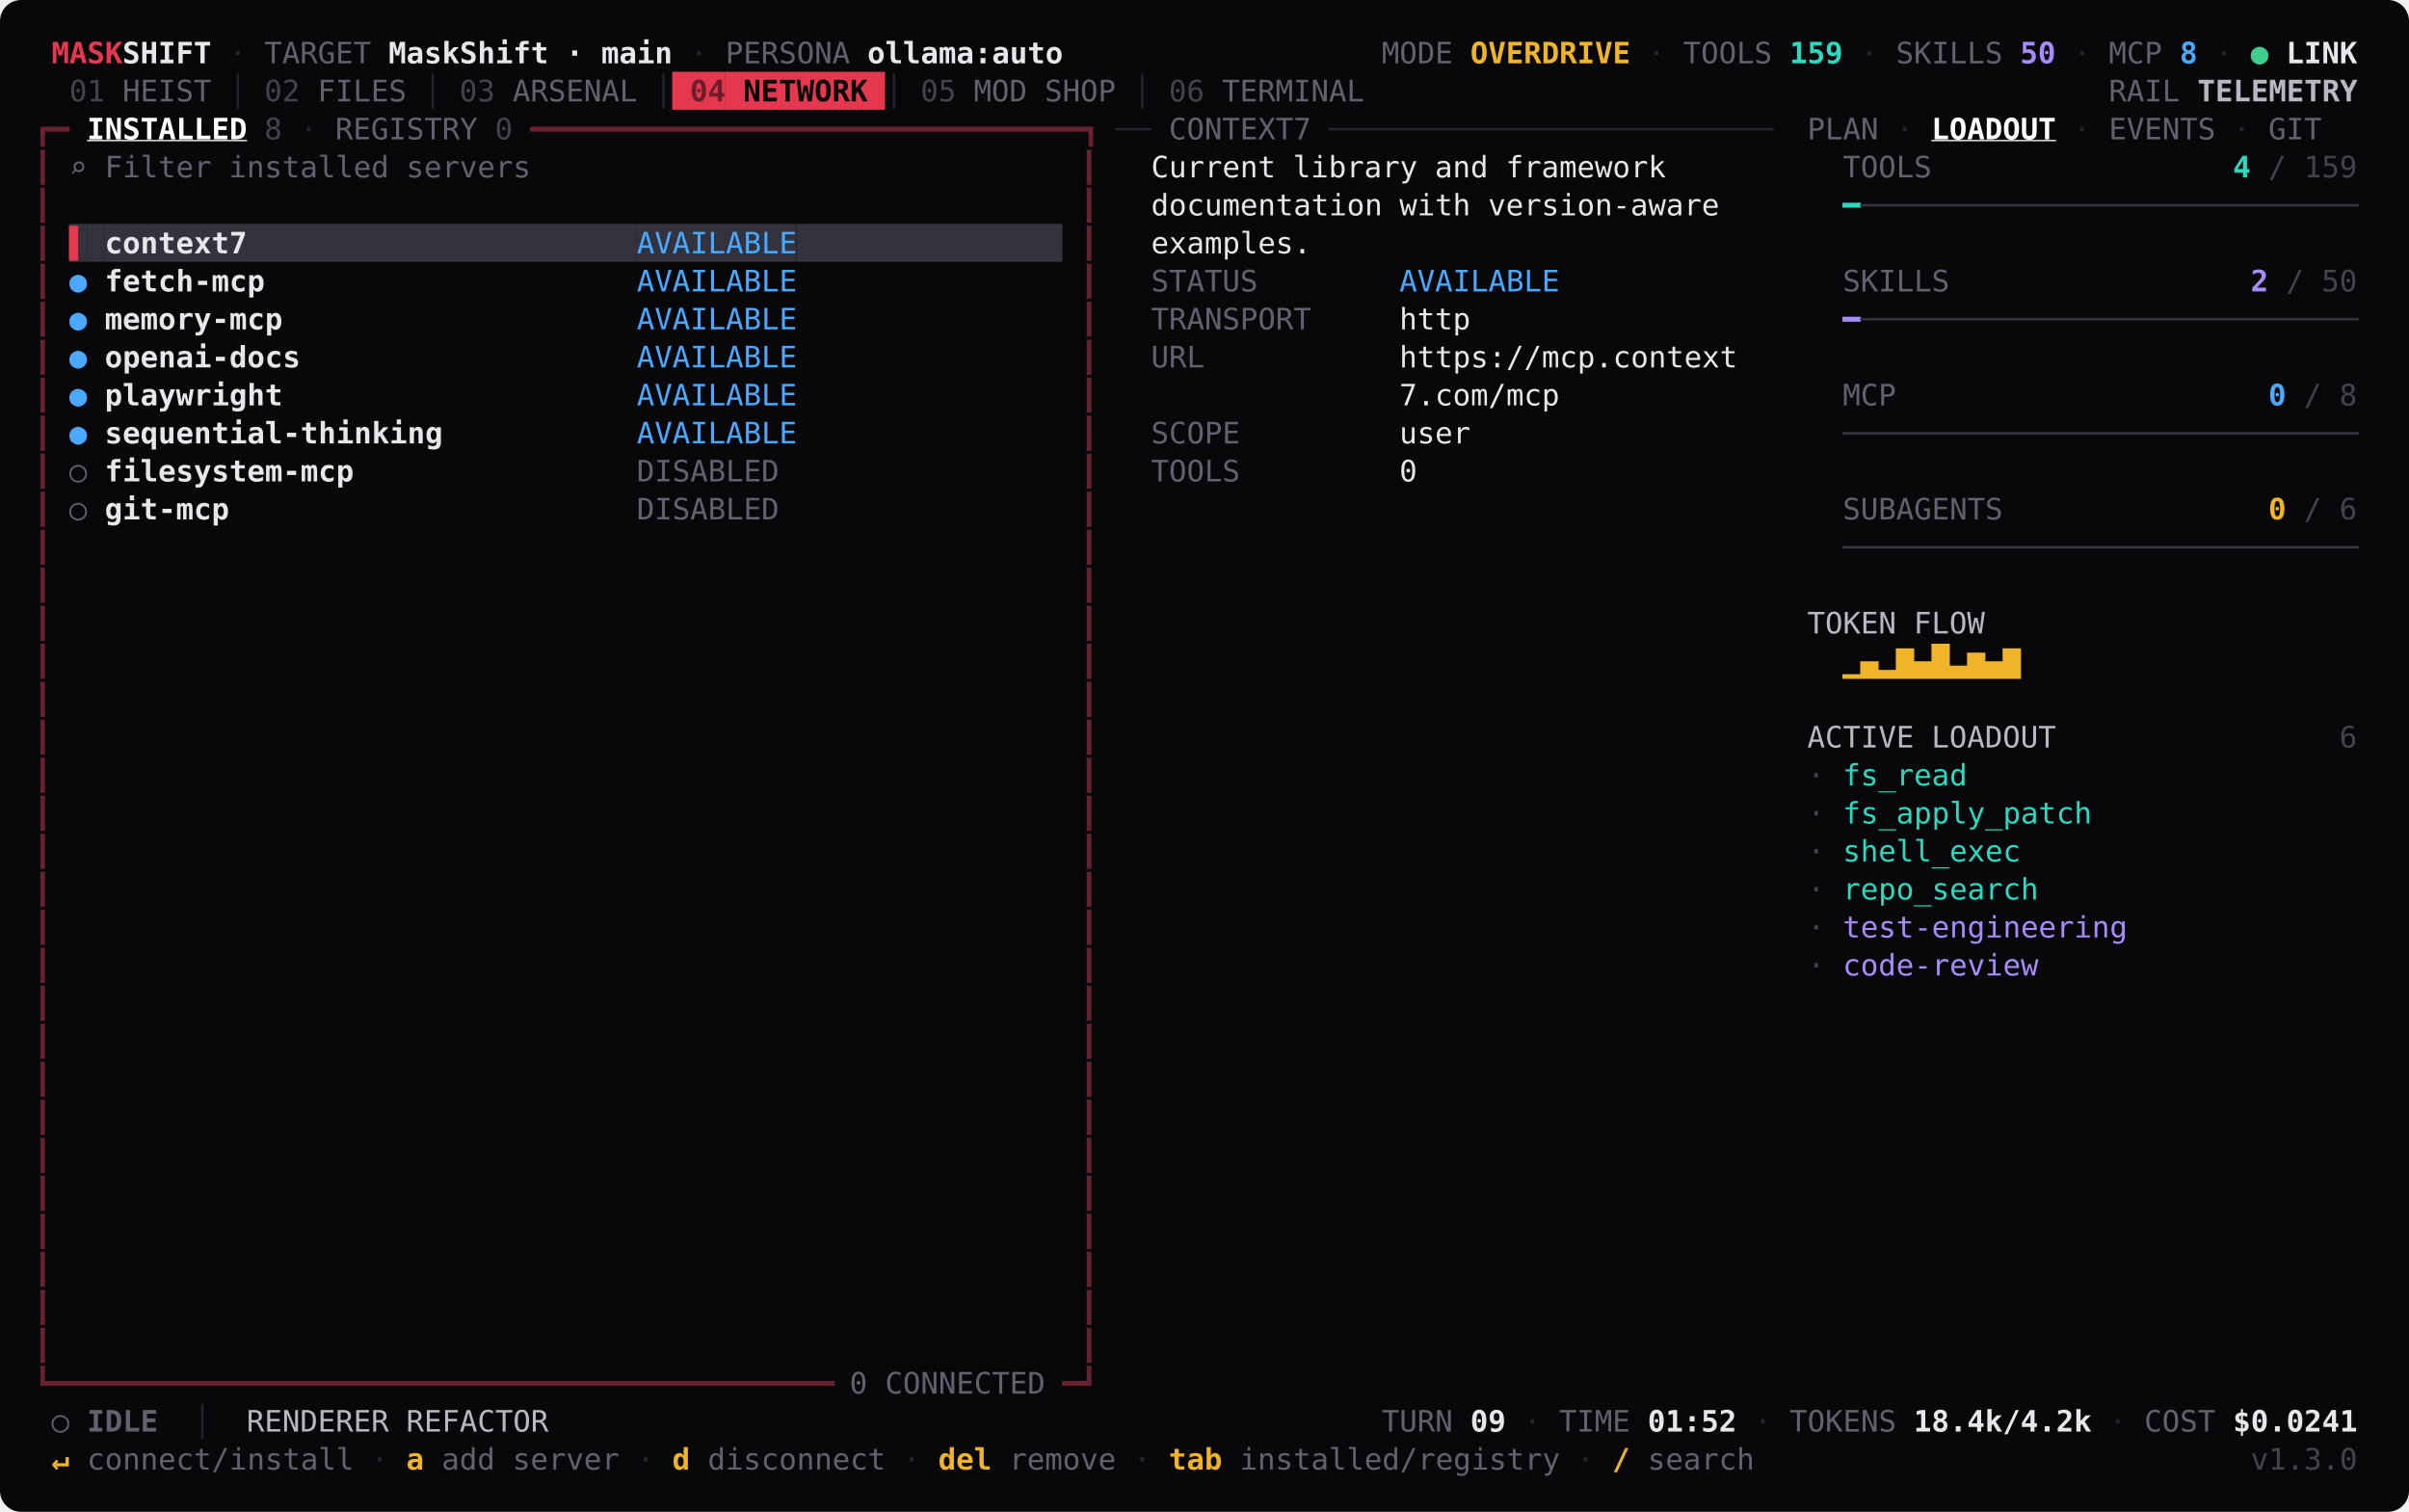
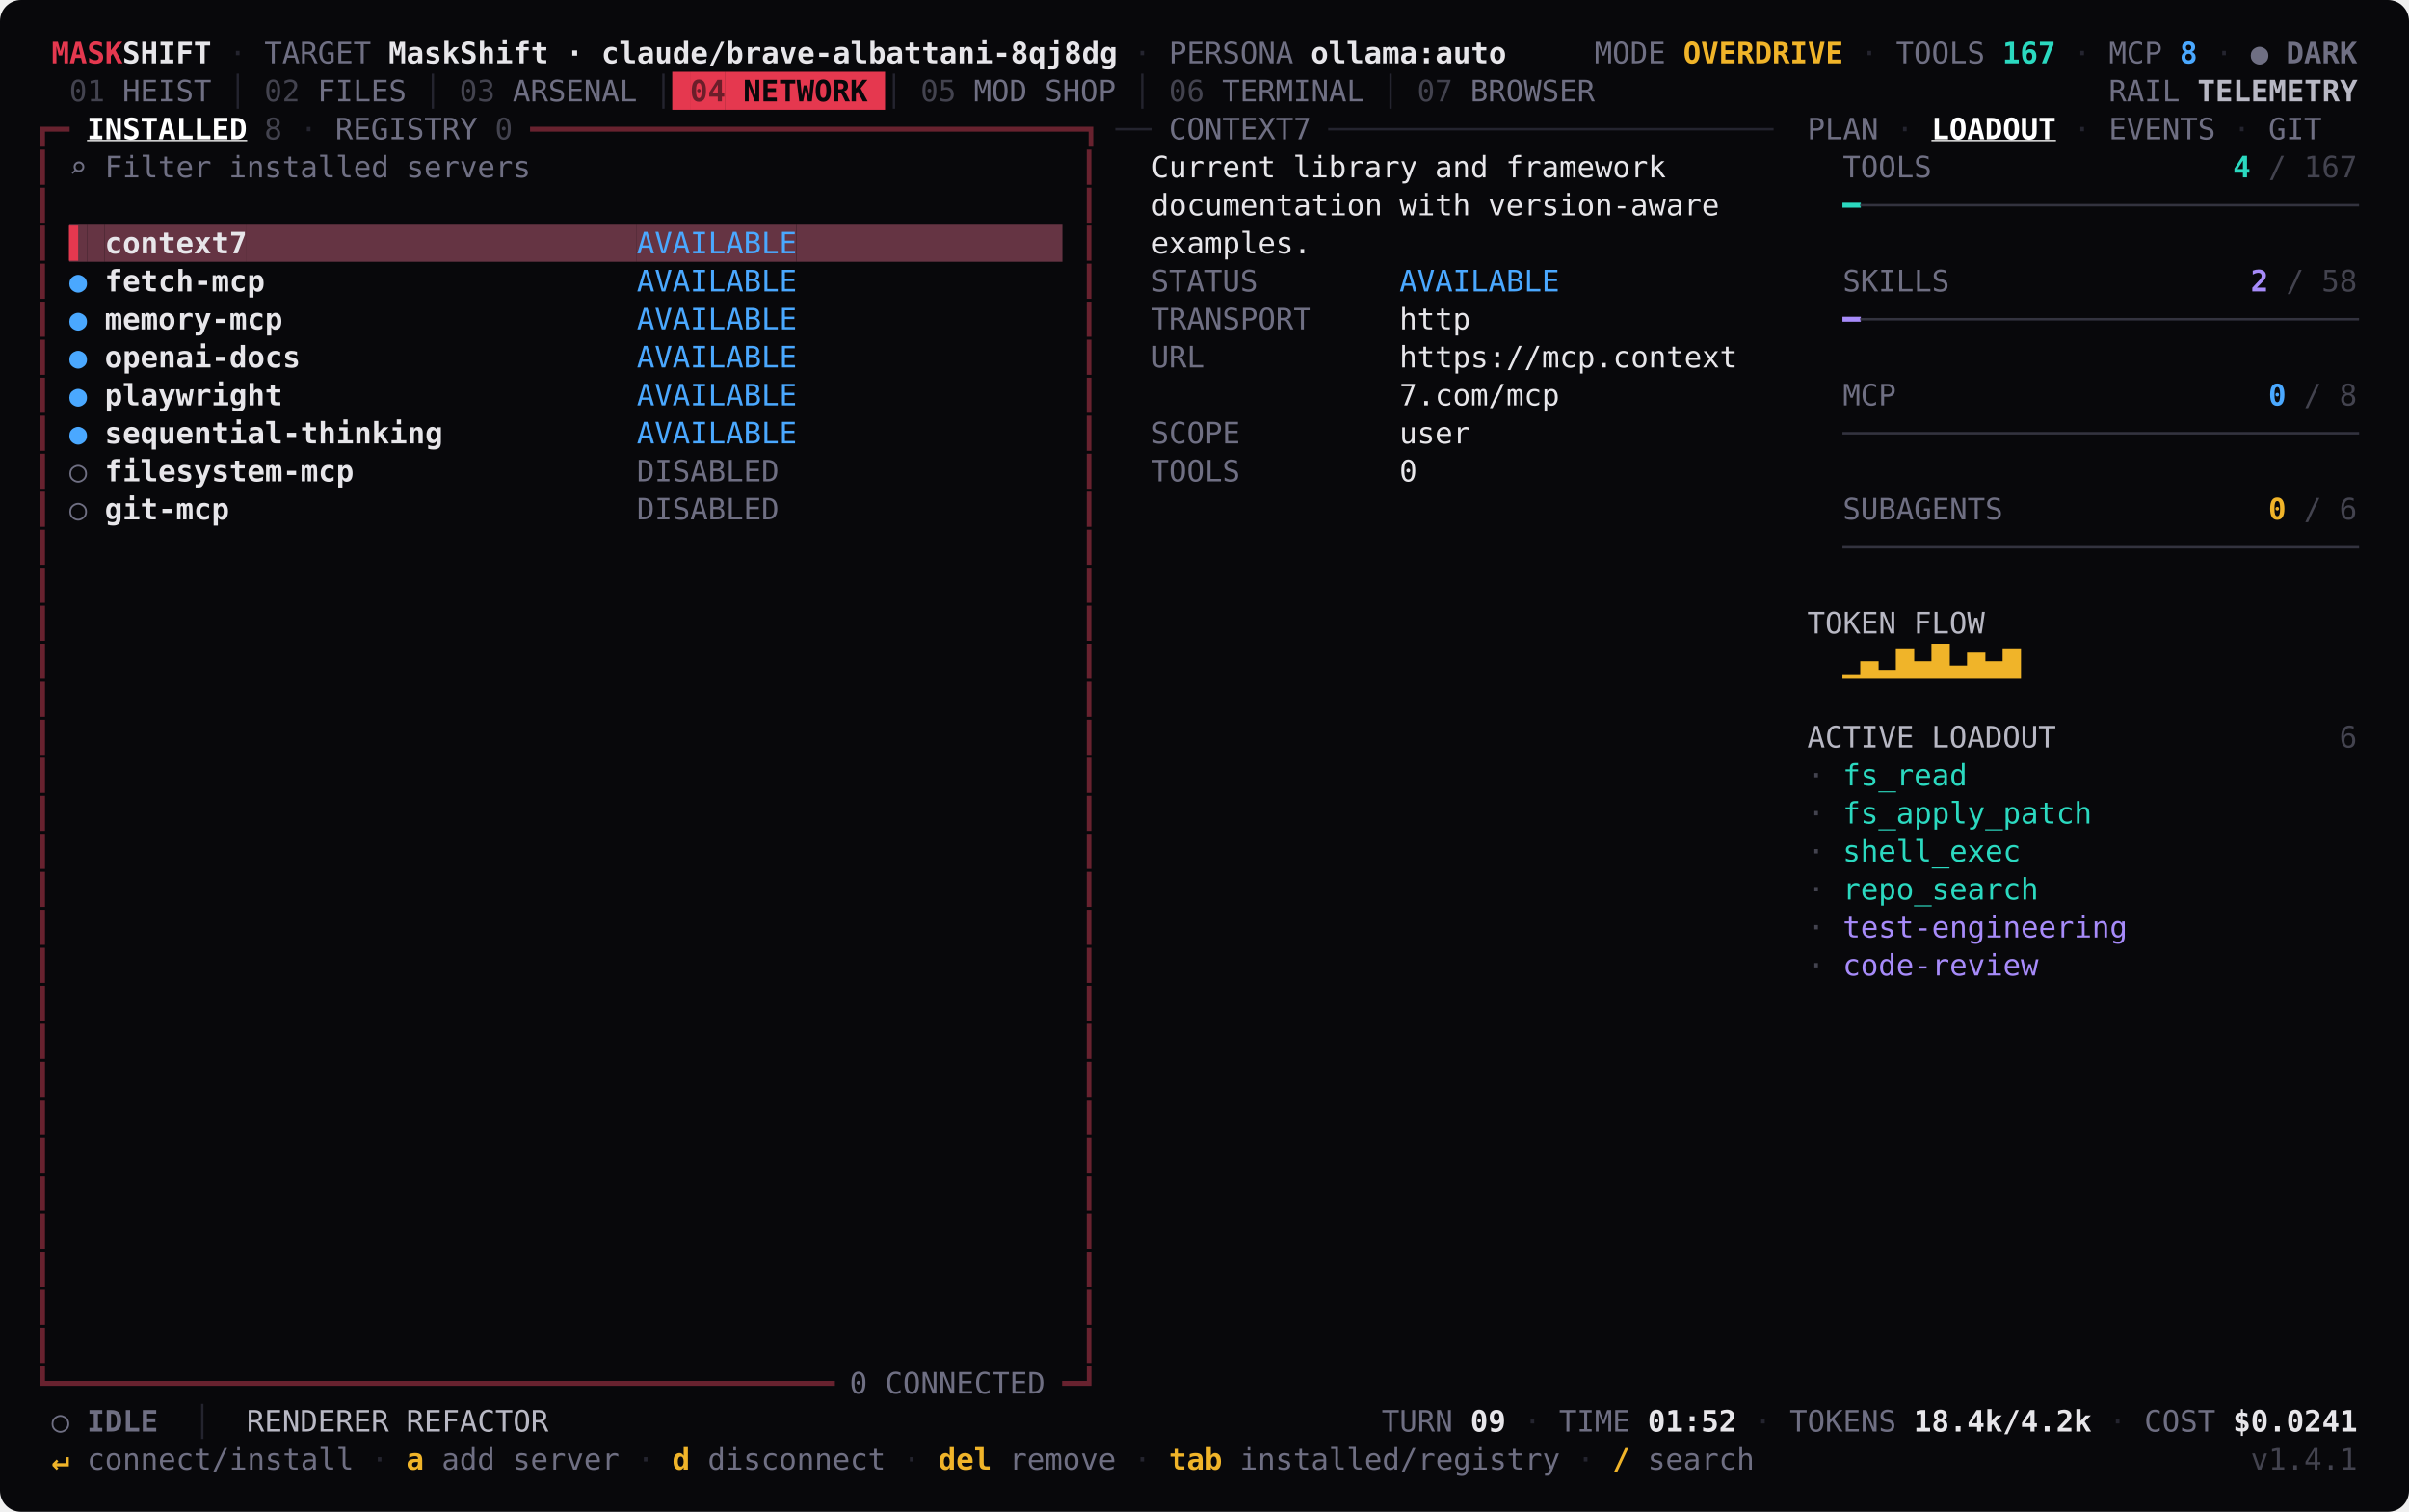
<svg xmlns="http://www.w3.org/2000/svg" width="1141" height="716" viewBox="0 0 1141 716" role="img" aria-label="MaskShift — 04 NETWORK">
  <rect width="100%" height="100%" rx="10" fill="#08080b" />
  <g font-family="SFMono-Regular, Menlo, Consolas, DejaVu Sans Mono, monospace" font-size="14" xml:space="preserve">
    <text x="24.40" y="30.00" fill="#e5384f" textLength="33.60" lengthAdjust="spacingAndGlyphs" font-weight="700">MASK</text>
    <text x="58.00" y="30.00" fill="#e7e6ea" textLength="42.00" lengthAdjust="spacingAndGlyphs" font-weight="700">SHIFT</text>
    <text x="108.40" y="30.00" fill="#24242f" textLength="8.40" lengthAdjust="spacingAndGlyphs">·</text>
-     <text x="125.20" y="30.00" fill="#61616f" textLength="50.40" lengthAdjust="spacingAndGlyphs">TARGET</text>
+     <text x="125.20" y="30.00" fill="#6f6f83" textLength="50.40" lengthAdjust="spacingAndGlyphs">TARGET</text>
    <text x="184.00" y="30.00" fill="#e7e6ea" textLength="75.60" lengthAdjust="spacingAndGlyphs" font-weight="700">MaskShift</text>
    <text x="268.00" y="30.00" fill="#e7e6ea" textLength="8.40" lengthAdjust="spacingAndGlyphs" font-weight="700">·</text>
-     <text x="284.80" y="30.00" fill="#e7e6ea" textLength="33.60" lengthAdjust="spacingAndGlyphs" font-weight="700">main</text>
-     <text x="326.80" y="30.00" fill="#24242f" textLength="8.40" lengthAdjust="spacingAndGlyphs">·</text>
-     <text x="343.60" y="30.00" fill="#61616f" textLength="58.80" lengthAdjust="spacingAndGlyphs">PERSONA</text>
-     <text x="410.80" y="30.00" fill="#e7e6ea" textLength="92.40" lengthAdjust="spacingAndGlyphs" font-weight="700">ollama:auto</text>
-     <text x="654.40" y="30.00" fill="#61616f" textLength="33.60" lengthAdjust="spacingAndGlyphs">MODE</text>
-     <text x="696.40" y="30.00" fill="#f0b429" textLength="75.60" lengthAdjust="spacingAndGlyphs" font-weight="700">OVERDRIVE</text>
-     <text x="780.40" y="30.00" fill="#24242f" textLength="8.40" lengthAdjust="spacingAndGlyphs">·</text>
-     <text x="797.20" y="30.00" fill="#61616f" textLength="42.00" lengthAdjust="spacingAndGlyphs">TOOLS</text>
-     <text x="847.60" y="30.00" fill="#2bd9c0" textLength="25.20" lengthAdjust="spacingAndGlyphs" font-weight="700">159</text>
+     <text x="284.80" y="30.00" fill="#e7e6ea" textLength="243.60" lengthAdjust="spacingAndGlyphs" font-weight="700">claude/brave-albattani-8qj8dg</text>
+     <text x="536.80" y="30.00" fill="#24242f" textLength="8.40" lengthAdjust="spacingAndGlyphs">·</text>
+     <text x="553.60" y="30.00" fill="#6f6f83" textLength="58.80" lengthAdjust="spacingAndGlyphs">PERSONA</text>
+     <text x="620.80" y="30.00" fill="#e7e6ea" textLength="92.40" lengthAdjust="spacingAndGlyphs" font-weight="700">ollama:auto</text>
+     <text x="755.20" y="30.00" fill="#6f6f83" textLength="33.60" lengthAdjust="spacingAndGlyphs">MODE</text>
+     <text x="797.20" y="30.00" fill="#f0b429" textLength="75.60" lengthAdjust="spacingAndGlyphs" font-weight="700">OVERDRIVE</text>
    <text x="881.20" y="30.00" fill="#24242f" textLength="8.40" lengthAdjust="spacingAndGlyphs">·</text>
-     <text x="898.00" y="30.00" fill="#61616f" textLength="50.40" lengthAdjust="spacingAndGlyphs">SKILLS</text>
-     <text x="956.80" y="30.00" fill="#a78bfa" textLength="16.80" lengthAdjust="spacingAndGlyphs" font-weight="700">50</text>
+     <text x="898.00" y="30.00" fill="#6f6f83" textLength="42.00" lengthAdjust="spacingAndGlyphs">TOOLS</text>
+     <text x="948.40" y="30.00" fill="#2bd9c0" textLength="25.20" lengthAdjust="spacingAndGlyphs" font-weight="700">167</text>
    <text x="982.00" y="30.00" fill="#24242f" textLength="8.40" lengthAdjust="spacingAndGlyphs">·</text>
-     <text x="998.80" y="30.00" fill="#61616f" textLength="25.20" lengthAdjust="spacingAndGlyphs">MCP</text>
+     <text x="998.80" y="30.00" fill="#6f6f83" textLength="25.20" lengthAdjust="spacingAndGlyphs">MCP</text>
    <text x="1032.40" y="30.00" fill="#4aa8ff" textLength="8.40" lengthAdjust="spacingAndGlyphs" font-weight="700">8</text>
    <text x="1049.20" y="30.00" fill="#24242f" textLength="8.40" lengthAdjust="spacingAndGlyphs">·</text>
-     <text x="1066.00" y="30.00" fill="#3ecf8e" textLength="8.40" lengthAdjust="spacingAndGlyphs">●</text>
-     <text x="1082.80" y="30.00" fill="#e7e6ea" textLength="33.60" lengthAdjust="spacingAndGlyphs" font-weight="700">LINK</text>
+     <text x="1066.00" y="30.00" fill="#6f6f83" textLength="8.40" lengthAdjust="spacingAndGlyphs">●</text>
+     <text x="1082.80" y="30.00" fill="#6f6f83" textLength="33.60" lengthAdjust="spacingAndGlyphs" font-weight="700">DARK</text>
    <text x="32.80" y="48.00" fill="#43434f" textLength="16.80" lengthAdjust="spacingAndGlyphs">01</text>
-     <text x="58.00" y="48.00" fill="#61616f" textLength="42.00" lengthAdjust="spacingAndGlyphs">HEIST</text>
+     <text x="58.00" y="48.00" fill="#6f6f83" textLength="42.00" lengthAdjust="spacingAndGlyphs">HEIST</text>
    <text x="108.40" y="48.00" fill="#24242f" textLength="8.40" lengthAdjust="spacingAndGlyphs">│</text>
    <text x="125.20" y="48.00" fill="#43434f" textLength="16.80" lengthAdjust="spacingAndGlyphs">02</text>
-     <text x="150.40" y="48.00" fill="#61616f" textLength="42.00" lengthAdjust="spacingAndGlyphs">FILES</text>
+     <text x="150.40" y="48.00" fill="#6f6f83" textLength="42.00" lengthAdjust="spacingAndGlyphs">FILES</text>
    <text x="200.80" y="48.00" fill="#24242f" textLength="8.40" lengthAdjust="spacingAndGlyphs">│</text>
    <text x="217.60" y="48.00" fill="#43434f" textLength="16.80" lengthAdjust="spacingAndGlyphs">03</text>
-     <text x="242.80" y="48.00" fill="#61616f" textLength="58.80" lengthAdjust="spacingAndGlyphs">ARSENAL</text>
+     <text x="242.80" y="48.00" fill="#6f6f83" textLength="58.80" lengthAdjust="spacingAndGlyphs">ARSENAL</text>
    <text x="310.00" y="48.00" fill="#24242f" textLength="8.40" lengthAdjust="spacingAndGlyphs">│</text>
    <rect x="318.40" y="34.00" width="8.40" height="18" fill="#e5384f" />
    <rect x="326.80" y="34.00" width="16.80" height="18" fill="#e5384f" />
    <text x="326.80" y="48.00" fill="#6b1e2a" textLength="16.80" lengthAdjust="spacingAndGlyphs" font-weight="700">04</text>
    <rect x="343.60" y="34.00" width="75.60" height="18" fill="#e5384f" />
    <text x="352.00" y="48.00" fill="#08080b" textLength="58.80" lengthAdjust="spacingAndGlyphs" font-weight="700">NETWORK</text>
    <text x="419.20" y="48.00" fill="#24242f" textLength="8.40" lengthAdjust="spacingAndGlyphs">│</text>
    <text x="436.00" y="48.00" fill="#43434f" textLength="16.80" lengthAdjust="spacingAndGlyphs">05</text>
-     <text x="461.20" y="48.00" fill="#61616f" textLength="25.20" lengthAdjust="spacingAndGlyphs">MOD</text>
-     <text x="494.80" y="48.00" fill="#61616f" textLength="33.60" lengthAdjust="spacingAndGlyphs">SHOP</text>
+     <text x="461.20" y="48.00" fill="#6f6f83" textLength="25.20" lengthAdjust="spacingAndGlyphs">MOD</text>
+     <text x="494.80" y="48.00" fill="#6f6f83" textLength="33.60" lengthAdjust="spacingAndGlyphs">SHOP</text>
    <text x="536.80" y="48.00" fill="#24242f" textLength="8.40" lengthAdjust="spacingAndGlyphs">│</text>
    <text x="553.60" y="48.00" fill="#43434f" textLength="16.80" lengthAdjust="spacingAndGlyphs">06</text>
-     <text x="578.80" y="48.00" fill="#61616f" textLength="67.20" lengthAdjust="spacingAndGlyphs">TERMINAL</text>
-     <text x="998.80" y="48.00" fill="#61616f" textLength="33.60" lengthAdjust="spacingAndGlyphs">RAIL</text>
+     <text x="578.80" y="48.00" fill="#6f6f83" textLength="67.20" lengthAdjust="spacingAndGlyphs">TERMINAL</text>
+     <text x="654.40" y="48.00" fill="#24242f" textLength="8.40" lengthAdjust="spacingAndGlyphs">│</text>
+     <text x="671.20" y="48.00" fill="#43434f" textLength="16.80" lengthAdjust="spacingAndGlyphs">07</text>
+     <text x="696.40" y="48.00" fill="#6f6f83" textLength="58.80" lengthAdjust="spacingAndGlyphs">BROWSER</text>
+     <text x="998.80" y="48.00" fill="#6f6f83" textLength="33.60" lengthAdjust="spacingAndGlyphs">RAIL</text>
    <text x="1040.80" y="48.00" fill="#b8b8c4" textLength="75.60" lengthAdjust="spacingAndGlyphs" font-weight="700">TELEMETRY</text>
    <text x="16.00" y="66.00" fill="#68222f" textLength="16.80" lengthAdjust="spacingAndGlyphs">┏━</text>
    <text x="41.20" y="66.00" fill="#ffffff" textLength="75.60" lengthAdjust="spacingAndGlyphs" font-weight="700" text-decoration="underline">INSTALLED</text>
    <text x="125.20" y="66.00" fill="#43434f" textLength="8.40" lengthAdjust="spacingAndGlyphs">8</text>
    <text x="142.00" y="66.00" fill="#24242f" textLength="8.40" lengthAdjust="spacingAndGlyphs">·</text>
-     <text x="158.80" y="66.00" fill="#61616f" textLength="67.20" lengthAdjust="spacingAndGlyphs">REGISTRY</text>
+     <text x="158.80" y="66.00" fill="#6f6f83" textLength="67.20" lengthAdjust="spacingAndGlyphs">REGISTRY</text>
    <text x="234.40" y="66.00" fill="#43434f" textLength="8.40" lengthAdjust="spacingAndGlyphs">0</text>
    <text x="251.20" y="66.00" fill="#68222f" textLength="268.80" lengthAdjust="spacingAndGlyphs">━━━━━━━━━━━━━━━━━━━━━━━━━━━━━━━┓</text>
    <text x="528.40" y="66.00" fill="#24242f" textLength="16.80" lengthAdjust="spacingAndGlyphs">──</text>
-     <text x="553.60" y="66.00" fill="#61616f" textLength="67.20" lengthAdjust="spacingAndGlyphs">CONTEXT7</text>
+     <text x="553.60" y="66.00" fill="#6f6f83" textLength="67.20" lengthAdjust="spacingAndGlyphs">CONTEXT7</text>
    <text x="629.20" y="66.00" fill="#24242f" textLength="210.00" lengthAdjust="spacingAndGlyphs">─────────────────────────</text>
-     <text x="856.00" y="66.00" fill="#61616f" textLength="33.60" lengthAdjust="spacingAndGlyphs">PLAN</text>
+     <text x="856.00" y="66.00" fill="#6f6f83" textLength="33.60" lengthAdjust="spacingAndGlyphs">PLAN</text>
    <text x="898.00" y="66.00" fill="#24242f" textLength="8.40" lengthAdjust="spacingAndGlyphs">·</text>
    <text x="914.80" y="66.00" fill="#ffffff" textLength="58.80" lengthAdjust="spacingAndGlyphs" font-weight="700" text-decoration="underline">LOADOUT</text>
    <text x="982.00" y="66.00" fill="#24242f" textLength="8.40" lengthAdjust="spacingAndGlyphs">·</text>
-     <text x="998.80" y="66.00" fill="#61616f" textLength="50.40" lengthAdjust="spacingAndGlyphs">EVENTS</text>
+     <text x="998.80" y="66.00" fill="#6f6f83" textLength="50.40" lengthAdjust="spacingAndGlyphs">EVENTS</text>
    <text x="1057.60" y="66.00" fill="#24242f" textLength="8.40" lengthAdjust="spacingAndGlyphs">·</text>
-     <text x="1074.40" y="66.00" fill="#61616f" textLength="25.20" lengthAdjust="spacingAndGlyphs">GIT</text>
+     <text x="1074.40" y="66.00" fill="#6f6f83" textLength="25.20" lengthAdjust="spacingAndGlyphs">GIT</text>
    <text x="16.00" y="84.00" fill="#68222f" textLength="8.40" lengthAdjust="spacingAndGlyphs">┃</text>
-     <text x="32.80" y="84.00" fill="#61616f" textLength="8.40" lengthAdjust="spacingAndGlyphs">⌕</text>
-     <text x="49.60" y="84.00" fill="#61616f" textLength="50.40" lengthAdjust="spacingAndGlyphs">Filter</text>
-     <text x="108.40" y="84.00" fill="#61616f" textLength="75.60" lengthAdjust="spacingAndGlyphs">installed</text>
-     <text x="192.40" y="84.00" fill="#61616f" textLength="58.80" lengthAdjust="spacingAndGlyphs">servers</text>
+     <text x="32.80" y="84.00" fill="#6f6f83" textLength="8.40" lengthAdjust="spacingAndGlyphs">⌕</text>
+     <text x="49.60" y="84.00" fill="#6f6f83" textLength="50.40" lengthAdjust="spacingAndGlyphs">Filter</text>
+     <text x="108.40" y="84.00" fill="#6f6f83" textLength="75.60" lengthAdjust="spacingAndGlyphs">installed</text>
+     <text x="192.40" y="84.00" fill="#6f6f83" textLength="58.80" lengthAdjust="spacingAndGlyphs">servers</text>
    <text x="511.60" y="84.00" fill="#68222f" textLength="8.40" lengthAdjust="spacingAndGlyphs">┃</text>
    <text x="545.20" y="84.00" fill="#e7e6ea" textLength="58.80" lengthAdjust="spacingAndGlyphs">Current</text>
    <text x="612.40" y="84.00" fill="#e7e6ea" textLength="58.80" lengthAdjust="spacingAndGlyphs">library</text>
    <text x="679.60" y="84.00" fill="#e7e6ea" textLength="25.20" lengthAdjust="spacingAndGlyphs">and</text>
    <text x="713.20" y="84.00" fill="#e7e6ea" textLength="75.60" lengthAdjust="spacingAndGlyphs">framework</text>
-     <text x="872.80" y="84.00" fill="#61616f" textLength="42.00" lengthAdjust="spacingAndGlyphs">TOOLS</text>
+     <text x="872.80" y="84.00" fill="#6f6f83" textLength="42.00" lengthAdjust="spacingAndGlyphs">TOOLS</text>
    <text x="1057.60" y="84.00" fill="#2bd9c0" textLength="8.40" lengthAdjust="spacingAndGlyphs" font-weight="700">4</text>
    <text x="1074.40" y="84.00" fill="#43434f" textLength="8.40" lengthAdjust="spacingAndGlyphs">/</text>
-     <text x="1091.20" y="84.00" fill="#43434f" textLength="25.20" lengthAdjust="spacingAndGlyphs">159</text>
+     <text x="1091.20" y="84.00" fill="#43434f" textLength="25.20" lengthAdjust="spacingAndGlyphs">167</text>
    <text x="16.00" y="102.00" fill="#68222f" textLength="8.40" lengthAdjust="spacingAndGlyphs">┃</text>
    <text x="511.60" y="102.00" fill="#68222f" textLength="8.40" lengthAdjust="spacingAndGlyphs">┃</text>
    <text x="545.20" y="102.00" fill="#e7e6ea" textLength="109.20" lengthAdjust="spacingAndGlyphs">documentation</text>
    <text x="662.80" y="102.00" fill="#e7e6ea" textLength="33.60" lengthAdjust="spacingAndGlyphs">with</text>
    <text x="704.80" y="102.00" fill="#e7e6ea" textLength="109.20" lengthAdjust="spacingAndGlyphs">version-aware</text>
    <text x="872.80" y="102.00" fill="#2bd9c0" textLength="8.40" lengthAdjust="spacingAndGlyphs">━</text>
    <text x="881.20" y="102.00" fill="#33333f" textLength="235.20" lengthAdjust="spacingAndGlyphs">────────────────────────────</text>
    <text x="16.00" y="120.00" fill="#68222f" textLength="8.40" lengthAdjust="spacingAndGlyphs">┃</text>
-     <rect x="32.80" y="106.00" width="8.40" height="18" fill="#33333f" />
+     <rect x="32.80" y="106.00" width="8.40" height="18" fill="#653443" />
    <text x="32.80" y="120.00" fill="#e5384f" textLength="8.40" lengthAdjust="spacingAndGlyphs">▌</text>
-     <rect x="41.20" y="106.00" width="8.40" height="18" fill="#33333f" />
-     <rect x="49.60" y="106.00" width="67.20" height="18" fill="#33333f" />
+     <rect x="41.20" y="106.00" width="8.40" height="18" fill="#653443" />
+     <rect x="49.60" y="106.00" width="67.20" height="18" fill="#653443" />
    <text x="49.60" y="120.00" fill="#e7e6ea" textLength="67.20" lengthAdjust="spacingAndGlyphs" font-weight="700">context7</text>
-     <rect x="116.80" y="106.00" width="184.80" height="18" fill="#33333f" />
-     <rect x="301.60" y="106.00" width="75.60" height="18" fill="#33333f" />
+     <rect x="116.80" y="106.00" width="184.80" height="18" fill="#653443" />
+     <rect x="301.60" y="106.00" width="75.60" height="18" fill="#653443" />
    <text x="301.60" y="120.00" fill="#4aa8ff" textLength="75.60" lengthAdjust="spacingAndGlyphs">AVAILABLE</text>
-     <rect x="377.20" y="106.00" width="126.00" height="18" fill="#33333f" />
+     <rect x="377.20" y="106.00" width="126.00" height="18" fill="#653443" />
    <text x="511.60" y="120.00" fill="#68222f" textLength="8.40" lengthAdjust="spacingAndGlyphs">┃</text>
    <text x="545.20" y="120.00" fill="#e7e6ea" textLength="75.60" lengthAdjust="spacingAndGlyphs">examples.</text>
    <text x="16.00" y="138.00" fill="#68222f" textLength="8.40" lengthAdjust="spacingAndGlyphs">┃</text>
    <text x="32.80" y="138.00" fill="#4aa8ff" textLength="8.40" lengthAdjust="spacingAndGlyphs">●</text>
    <text x="49.60" y="138.00" fill="#e7e6ea" textLength="75.60" lengthAdjust="spacingAndGlyphs" font-weight="700">fetch-mcp</text>
    <text x="301.60" y="138.00" fill="#4aa8ff" textLength="75.60" lengthAdjust="spacingAndGlyphs">AVAILABLE</text>
    <text x="511.60" y="138.00" fill="#68222f" textLength="8.40" lengthAdjust="spacingAndGlyphs">┃</text>
-     <text x="545.20" y="138.00" fill="#61616f" textLength="50.40" lengthAdjust="spacingAndGlyphs">STATUS</text>
+     <text x="545.20" y="138.00" fill="#6f6f83" textLength="50.40" lengthAdjust="spacingAndGlyphs">STATUS</text>
    <text x="662.80" y="138.00" fill="#4aa8ff" textLength="75.60" lengthAdjust="spacingAndGlyphs">AVAILABLE</text>
-     <text x="872.80" y="138.00" fill="#61616f" textLength="50.40" lengthAdjust="spacingAndGlyphs">SKILLS</text>
+     <text x="872.80" y="138.00" fill="#6f6f83" textLength="50.40" lengthAdjust="spacingAndGlyphs">SKILLS</text>
    <text x="1066.00" y="138.00" fill="#a78bfa" textLength="8.40" lengthAdjust="spacingAndGlyphs" font-weight="700">2</text>
    <text x="1082.80" y="138.00" fill="#43434f" textLength="8.40" lengthAdjust="spacingAndGlyphs">/</text>
-     <text x="1099.60" y="138.00" fill="#43434f" textLength="16.80" lengthAdjust="spacingAndGlyphs">50</text>
+     <text x="1099.60" y="138.00" fill="#43434f" textLength="16.80" lengthAdjust="spacingAndGlyphs">58</text>
    <text x="16.00" y="156.00" fill="#68222f" textLength="8.40" lengthAdjust="spacingAndGlyphs">┃</text>
    <text x="32.80" y="156.00" fill="#4aa8ff" textLength="8.40" lengthAdjust="spacingAndGlyphs">●</text>
    <text x="49.60" y="156.00" fill="#e7e6ea" textLength="84.00" lengthAdjust="spacingAndGlyphs" font-weight="700">memory-mcp</text>
    <text x="301.60" y="156.00" fill="#4aa8ff" textLength="75.60" lengthAdjust="spacingAndGlyphs">AVAILABLE</text>
    <text x="511.60" y="156.00" fill="#68222f" textLength="8.40" lengthAdjust="spacingAndGlyphs">┃</text>
-     <text x="545.20" y="156.00" fill="#61616f" textLength="75.60" lengthAdjust="spacingAndGlyphs">TRANSPORT</text>
+     <text x="545.20" y="156.00" fill="#6f6f83" textLength="75.60" lengthAdjust="spacingAndGlyphs">TRANSPORT</text>
    <text x="662.80" y="156.00" fill="#e7e6ea" textLength="33.60" lengthAdjust="spacingAndGlyphs">http</text>
    <text x="872.80" y="156.00" fill="#a78bfa" textLength="8.40" lengthAdjust="spacingAndGlyphs">━</text>
    <text x="881.20" y="156.00" fill="#33333f" textLength="235.20" lengthAdjust="spacingAndGlyphs">────────────────────────────</text>
    <text x="16.00" y="174.00" fill="#68222f" textLength="8.40" lengthAdjust="spacingAndGlyphs">┃</text>
    <text x="32.80" y="174.00" fill="#4aa8ff" textLength="8.40" lengthAdjust="spacingAndGlyphs">●</text>
    <text x="49.60" y="174.00" fill="#e7e6ea" textLength="92.40" lengthAdjust="spacingAndGlyphs" font-weight="700">openai-docs</text>
    <text x="301.60" y="174.00" fill="#4aa8ff" textLength="75.60" lengthAdjust="spacingAndGlyphs">AVAILABLE</text>
    <text x="511.60" y="174.00" fill="#68222f" textLength="8.40" lengthAdjust="spacingAndGlyphs">┃</text>
-     <text x="545.20" y="174.00" fill="#61616f" textLength="25.20" lengthAdjust="spacingAndGlyphs">URL</text>
+     <text x="545.20" y="174.00" fill="#6f6f83" textLength="25.20" lengthAdjust="spacingAndGlyphs">URL</text>
    <text x="662.80" y="174.00" fill="#e7e6ea" textLength="159.60" lengthAdjust="spacingAndGlyphs">https://mcp.context</text>
    <text x="16.00" y="192.00" fill="#68222f" textLength="8.40" lengthAdjust="spacingAndGlyphs">┃</text>
    <text x="32.80" y="192.00" fill="#4aa8ff" textLength="8.40" lengthAdjust="spacingAndGlyphs">●</text>
    <text x="49.60" y="192.00" fill="#e7e6ea" textLength="84.00" lengthAdjust="spacingAndGlyphs" font-weight="700">playwright</text>
    <text x="301.60" y="192.00" fill="#4aa8ff" textLength="75.60" lengthAdjust="spacingAndGlyphs">AVAILABLE</text>
    <text x="511.60" y="192.00" fill="#68222f" textLength="8.40" lengthAdjust="spacingAndGlyphs">┃</text>
    <text x="662.80" y="192.00" fill="#e7e6ea" textLength="75.60" lengthAdjust="spacingAndGlyphs">7.com/mcp</text>
-     <text x="872.80" y="192.00" fill="#61616f" textLength="25.20" lengthAdjust="spacingAndGlyphs">MCP</text>
+     <text x="872.80" y="192.00" fill="#6f6f83" textLength="25.20" lengthAdjust="spacingAndGlyphs">MCP</text>
    <text x="1074.40" y="192.00" fill="#4aa8ff" textLength="8.40" lengthAdjust="spacingAndGlyphs" font-weight="700">0</text>
    <text x="1091.20" y="192.00" fill="#43434f" textLength="8.40" lengthAdjust="spacingAndGlyphs">/</text>
    <text x="1108.00" y="192.00" fill="#43434f" textLength="8.40" lengthAdjust="spacingAndGlyphs">8</text>
    <text x="16.00" y="210.00" fill="#68222f" textLength="8.40" lengthAdjust="spacingAndGlyphs">┃</text>
    <text x="32.80" y="210.00" fill="#4aa8ff" textLength="8.40" lengthAdjust="spacingAndGlyphs">●</text>
    <text x="49.60" y="210.00" fill="#e7e6ea" textLength="159.60" lengthAdjust="spacingAndGlyphs" font-weight="700">sequential-thinking</text>
    <text x="301.60" y="210.00" fill="#4aa8ff" textLength="75.60" lengthAdjust="spacingAndGlyphs">AVAILABLE</text>
    <text x="511.60" y="210.00" fill="#68222f" textLength="8.40" lengthAdjust="spacingAndGlyphs">┃</text>
-     <text x="545.20" y="210.00" fill="#61616f" textLength="42.00" lengthAdjust="spacingAndGlyphs">SCOPE</text>
+     <text x="545.20" y="210.00" fill="#6f6f83" textLength="42.00" lengthAdjust="spacingAndGlyphs">SCOPE</text>
    <text x="662.80" y="210.00" fill="#e7e6ea" textLength="33.60" lengthAdjust="spacingAndGlyphs">user</text>
    <text x="872.80" y="210.00" fill="#33333f" textLength="243.60" lengthAdjust="spacingAndGlyphs">─────────────────────────────</text>
    <text x="16.00" y="228.00" fill="#68222f" textLength="8.40" lengthAdjust="spacingAndGlyphs">┃</text>
-     <text x="32.80" y="228.00" fill="#61616f" textLength="8.40" lengthAdjust="spacingAndGlyphs">○</text>
+     <text x="32.80" y="228.00" fill="#6f6f83" textLength="8.40" lengthAdjust="spacingAndGlyphs">○</text>
    <text x="49.60" y="228.00" fill="#e7e6ea" textLength="117.60" lengthAdjust="spacingAndGlyphs" font-weight="700">filesystem-mcp</text>
-     <text x="301.60" y="228.00" fill="#61616f" textLength="67.20" lengthAdjust="spacingAndGlyphs">DISABLED</text>
+     <text x="301.60" y="228.00" fill="#6f6f83" textLength="67.20" lengthAdjust="spacingAndGlyphs">DISABLED</text>
    <text x="511.60" y="228.00" fill="#68222f" textLength="8.40" lengthAdjust="spacingAndGlyphs">┃</text>
-     <text x="545.20" y="228.00" fill="#61616f" textLength="42.00" lengthAdjust="spacingAndGlyphs">TOOLS</text>
+     <text x="545.20" y="228.00" fill="#6f6f83" textLength="42.00" lengthAdjust="spacingAndGlyphs">TOOLS</text>
    <text x="662.80" y="228.00" fill="#e7e6ea" textLength="8.40" lengthAdjust="spacingAndGlyphs">0</text>
    <text x="16.00" y="246.00" fill="#68222f" textLength="8.40" lengthAdjust="spacingAndGlyphs">┃</text>
-     <text x="32.80" y="246.00" fill="#61616f" textLength="8.40" lengthAdjust="spacingAndGlyphs">○</text>
+     <text x="32.80" y="246.00" fill="#6f6f83" textLength="8.40" lengthAdjust="spacingAndGlyphs">○</text>
    <text x="49.60" y="246.00" fill="#e7e6ea" textLength="58.80" lengthAdjust="spacingAndGlyphs" font-weight="700">git-mcp</text>
-     <text x="301.60" y="246.00" fill="#61616f" textLength="67.20" lengthAdjust="spacingAndGlyphs">DISABLED</text>
+     <text x="301.60" y="246.00" fill="#6f6f83" textLength="67.20" lengthAdjust="spacingAndGlyphs">DISABLED</text>
    <text x="511.60" y="246.00" fill="#68222f" textLength="8.40" lengthAdjust="spacingAndGlyphs">┃</text>
-     <text x="872.80" y="246.00" fill="#61616f" textLength="75.60" lengthAdjust="spacingAndGlyphs">SUBAGENTS</text>
+     <text x="872.80" y="246.00" fill="#6f6f83" textLength="75.60" lengthAdjust="spacingAndGlyphs">SUBAGENTS</text>
    <text x="1074.40" y="246.00" fill="#f0b429" textLength="8.40" lengthAdjust="spacingAndGlyphs" font-weight="700">0</text>
    <text x="1091.20" y="246.00" fill="#43434f" textLength="8.40" lengthAdjust="spacingAndGlyphs">/</text>
    <text x="1108.00" y="246.00" fill="#43434f" textLength="8.40" lengthAdjust="spacingAndGlyphs">6</text>
    <text x="16.00" y="264.00" fill="#68222f" textLength="8.40" lengthAdjust="spacingAndGlyphs">┃</text>
    <text x="511.60" y="264.00" fill="#68222f" textLength="8.40" lengthAdjust="spacingAndGlyphs">┃</text>
    <text x="872.80" y="264.00" fill="#33333f" textLength="243.60" lengthAdjust="spacingAndGlyphs">─────────────────────────────</text>
    <text x="16.00" y="282.00" fill="#68222f" textLength="8.40" lengthAdjust="spacingAndGlyphs">┃</text>
    <text x="511.60" y="282.00" fill="#68222f" textLength="8.40" lengthAdjust="spacingAndGlyphs">┃</text>
    <text x="16.00" y="300.00" fill="#68222f" textLength="8.40" lengthAdjust="spacingAndGlyphs">┃</text>
    <text x="511.60" y="300.00" fill="#68222f" textLength="8.40" lengthAdjust="spacingAndGlyphs">┃</text>
    <text x="856.00" y="300.00" fill="#b8b8c4" textLength="42.00" lengthAdjust="spacingAndGlyphs">TOKEN</text>
    <text x="906.40" y="300.00" fill="#b8b8c4" textLength="33.60" lengthAdjust="spacingAndGlyphs">FLOW</text>
    <text x="16.00" y="318.00" fill="#68222f" textLength="8.40" lengthAdjust="spacingAndGlyphs">┃</text>
    <text x="511.60" y="318.00" fill="#68222f" textLength="8.40" lengthAdjust="spacingAndGlyphs">┃</text>
    <text x="872.80" y="318.00" fill="#f0b429" textLength="84.00" lengthAdjust="spacingAndGlyphs">▁▄▂▇▄█▃▆▄▇</text>
    <text x="16.00" y="336.00" fill="#68222f" textLength="8.40" lengthAdjust="spacingAndGlyphs">┃</text>
    <text x="511.60" y="336.00" fill="#68222f" textLength="8.40" lengthAdjust="spacingAndGlyphs">┃</text>
    <text x="16.00" y="354.00" fill="#68222f" textLength="8.40" lengthAdjust="spacingAndGlyphs">┃</text>
    <text x="511.60" y="354.00" fill="#68222f" textLength="8.40" lengthAdjust="spacingAndGlyphs">┃</text>
    <text x="856.00" y="354.00" fill="#b8b8c4" textLength="50.40" lengthAdjust="spacingAndGlyphs">ACTIVE</text>
    <text x="914.80" y="354.00" fill="#b8b8c4" textLength="58.80" lengthAdjust="spacingAndGlyphs">LOADOUT</text>
    <text x="1108.00" y="354.00" fill="#43434f" textLength="8.40" lengthAdjust="spacingAndGlyphs">6</text>
    <text x="16.00" y="372.00" fill="#68222f" textLength="8.40" lengthAdjust="spacingAndGlyphs">┃</text>
    <text x="511.60" y="372.00" fill="#68222f" textLength="8.40" lengthAdjust="spacingAndGlyphs">┃</text>
    <text x="856.00" y="372.00" fill="#43434f" textLength="8.40" lengthAdjust="spacingAndGlyphs">·</text>
    <text x="872.80" y="372.00" fill="#2bd9c0" textLength="58.80" lengthAdjust="spacingAndGlyphs">fs_read</text>
    <text x="16.00" y="390.00" fill="#68222f" textLength="8.40" lengthAdjust="spacingAndGlyphs">┃</text>
    <text x="511.60" y="390.00" fill="#68222f" textLength="8.40" lengthAdjust="spacingAndGlyphs">┃</text>
    <text x="856.00" y="390.00" fill="#43434f" textLength="8.40" lengthAdjust="spacingAndGlyphs">·</text>
    <text x="872.80" y="390.00" fill="#2bd9c0" textLength="117.60" lengthAdjust="spacingAndGlyphs">fs_apply_patch</text>
    <text x="16.00" y="408.00" fill="#68222f" textLength="8.40" lengthAdjust="spacingAndGlyphs">┃</text>
    <text x="511.60" y="408.00" fill="#68222f" textLength="8.40" lengthAdjust="spacingAndGlyphs">┃</text>
    <text x="856.00" y="408.00" fill="#43434f" textLength="8.40" lengthAdjust="spacingAndGlyphs">·</text>
    <text x="872.80" y="408.00" fill="#2bd9c0" textLength="84.00" lengthAdjust="spacingAndGlyphs">shell_exec</text>
    <text x="16.00" y="426.00" fill="#68222f" textLength="8.40" lengthAdjust="spacingAndGlyphs">┃</text>
    <text x="511.60" y="426.00" fill="#68222f" textLength="8.40" lengthAdjust="spacingAndGlyphs">┃</text>
    <text x="856.00" y="426.00" fill="#43434f" textLength="8.40" lengthAdjust="spacingAndGlyphs">·</text>
    <text x="872.80" y="426.00" fill="#2bd9c0" textLength="92.40" lengthAdjust="spacingAndGlyphs">repo_search</text>
    <text x="16.00" y="444.00" fill="#68222f" textLength="8.40" lengthAdjust="spacingAndGlyphs">┃</text>
    <text x="511.60" y="444.00" fill="#68222f" textLength="8.40" lengthAdjust="spacingAndGlyphs">┃</text>
    <text x="856.00" y="444.00" fill="#43434f" textLength="8.40" lengthAdjust="spacingAndGlyphs">·</text>
    <text x="872.80" y="444.00" fill="#a78bfa" textLength="134.40" lengthAdjust="spacingAndGlyphs">test-engineering</text>
    <text x="16.00" y="462.00" fill="#68222f" textLength="8.40" lengthAdjust="spacingAndGlyphs">┃</text>
    <text x="511.60" y="462.00" fill="#68222f" textLength="8.40" lengthAdjust="spacingAndGlyphs">┃</text>
    <text x="856.00" y="462.00" fill="#43434f" textLength="8.40" lengthAdjust="spacingAndGlyphs">·</text>
    <text x="872.80" y="462.00" fill="#a78bfa" textLength="92.40" lengthAdjust="spacingAndGlyphs">code-review</text>
    <text x="16.00" y="480.00" fill="#68222f" textLength="8.40" lengthAdjust="spacingAndGlyphs">┃</text>
    <text x="511.60" y="480.00" fill="#68222f" textLength="8.40" lengthAdjust="spacingAndGlyphs">┃</text>
    <text x="16.00" y="498.00" fill="#68222f" textLength="8.40" lengthAdjust="spacingAndGlyphs">┃</text>
    <text x="511.60" y="498.00" fill="#68222f" textLength="8.40" lengthAdjust="spacingAndGlyphs">┃</text>
    <text x="16.00" y="516.00" fill="#68222f" textLength="8.40" lengthAdjust="spacingAndGlyphs">┃</text>
    <text x="511.60" y="516.00" fill="#68222f" textLength="8.40" lengthAdjust="spacingAndGlyphs">┃</text>
    <text x="16.00" y="534.00" fill="#68222f" textLength="8.40" lengthAdjust="spacingAndGlyphs">┃</text>
    <text x="511.60" y="534.00" fill="#68222f" textLength="8.40" lengthAdjust="spacingAndGlyphs">┃</text>
    <text x="16.00" y="552.00" fill="#68222f" textLength="8.40" lengthAdjust="spacingAndGlyphs">┃</text>
    <text x="511.60" y="552.00" fill="#68222f" textLength="8.40" lengthAdjust="spacingAndGlyphs">┃</text>
    <text x="16.00" y="570.00" fill="#68222f" textLength="8.40" lengthAdjust="spacingAndGlyphs">┃</text>
    <text x="511.60" y="570.00" fill="#68222f" textLength="8.40" lengthAdjust="spacingAndGlyphs">┃</text>
    <text x="16.00" y="588.00" fill="#68222f" textLength="8.40" lengthAdjust="spacingAndGlyphs">┃</text>
    <text x="511.60" y="588.00" fill="#68222f" textLength="8.40" lengthAdjust="spacingAndGlyphs">┃</text>
    <text x="16.00" y="606.00" fill="#68222f" textLength="8.40" lengthAdjust="spacingAndGlyphs">┃</text>
    <text x="511.60" y="606.00" fill="#68222f" textLength="8.40" lengthAdjust="spacingAndGlyphs">┃</text>
    <text x="16.00" y="624.00" fill="#68222f" textLength="8.40" lengthAdjust="spacingAndGlyphs">┃</text>
    <text x="511.60" y="624.00" fill="#68222f" textLength="8.40" lengthAdjust="spacingAndGlyphs">┃</text>
    <text x="16.00" y="642.00" fill="#68222f" textLength="8.40" lengthAdjust="spacingAndGlyphs">┃</text>
    <text x="511.60" y="642.00" fill="#68222f" textLength="8.40" lengthAdjust="spacingAndGlyphs">┃</text>
    <text x="16.00" y="660.00" fill="#68222f" textLength="378.00" lengthAdjust="spacingAndGlyphs">┗━━━━━━━━━━━━━━━━━━━━━━━━━━━━━━━━━━━━━━━━━━━━</text>
-     <text x="402.40" y="660.00" fill="#61616f" textLength="8.40" lengthAdjust="spacingAndGlyphs">0</text>
-     <text x="419.20" y="660.00" fill="#61616f" textLength="75.60" lengthAdjust="spacingAndGlyphs">CONNECTED</text>
+     <text x="402.40" y="660.00" fill="#6f6f83" textLength="8.40" lengthAdjust="spacingAndGlyphs">0</text>
+     <text x="419.20" y="660.00" fill="#6f6f83" textLength="75.60" lengthAdjust="spacingAndGlyphs">CONNECTED</text>
    <text x="503.20" y="660.00" fill="#68222f" textLength="16.80" lengthAdjust="spacingAndGlyphs">━┛</text>
-     <text x="24.40" y="678.00" fill="#61616f" textLength="8.40" lengthAdjust="spacingAndGlyphs">○</text>
-     <text x="41.20" y="678.00" fill="#61616f" textLength="33.60" lengthAdjust="spacingAndGlyphs" font-weight="700">IDLE</text>
+     <text x="24.40" y="678.00" fill="#6f6f83" textLength="8.40" lengthAdjust="spacingAndGlyphs">○</text>
+     <text x="41.20" y="678.00" fill="#6f6f83" textLength="33.60" lengthAdjust="spacingAndGlyphs" font-weight="700">IDLE</text>
    <text x="91.60" y="678.00" fill="#24242f" textLength="8.40" lengthAdjust="spacingAndGlyphs">│</text>
    <text x="116.80" y="678.00" fill="#b8b8c4" textLength="67.20" lengthAdjust="spacingAndGlyphs">RENDERER</text>
    <text x="192.40" y="678.00" fill="#b8b8c4" textLength="67.20" lengthAdjust="spacingAndGlyphs">REFACTOR</text>
-     <text x="654.40" y="678.00" fill="#61616f" textLength="33.60" lengthAdjust="spacingAndGlyphs">TURN</text>
+     <text x="654.40" y="678.00" fill="#6f6f83" textLength="33.60" lengthAdjust="spacingAndGlyphs">TURN</text>
    <text x="696.40" y="678.00" fill="#e7e6ea" textLength="16.80" lengthAdjust="spacingAndGlyphs" font-weight="700">09</text>
    <text x="721.60" y="678.00" fill="#24242f" textLength="8.40" lengthAdjust="spacingAndGlyphs">·</text>
-     <text x="738.40" y="678.00" fill="#61616f" textLength="33.60" lengthAdjust="spacingAndGlyphs">TIME</text>
+     <text x="738.40" y="678.00" fill="#6f6f83" textLength="33.60" lengthAdjust="spacingAndGlyphs">TIME</text>
    <text x="780.40" y="678.00" fill="#e7e6ea" textLength="42.00" lengthAdjust="spacingAndGlyphs" font-weight="700">01:52</text>
    <text x="830.80" y="678.00" fill="#24242f" textLength="8.40" lengthAdjust="spacingAndGlyphs">·</text>
-     <text x="847.60" y="678.00" fill="#61616f" textLength="50.40" lengthAdjust="spacingAndGlyphs">TOKENS</text>
+     <text x="847.60" y="678.00" fill="#6f6f83" textLength="50.40" lengthAdjust="spacingAndGlyphs">TOKENS</text>
    <text x="906.40" y="678.00" fill="#e7e6ea" textLength="84.00" lengthAdjust="spacingAndGlyphs" font-weight="700">18.4k/4.2k</text>
    <text x="998.80" y="678.00" fill="#24242f" textLength="8.40" lengthAdjust="spacingAndGlyphs">·</text>
-     <text x="1015.60" y="678.00" fill="#61616f" textLength="33.60" lengthAdjust="spacingAndGlyphs">COST</text>
+     <text x="1015.60" y="678.00" fill="#6f6f83" textLength="33.60" lengthAdjust="spacingAndGlyphs">COST</text>
    <text x="1057.60" y="678.00" fill="#e7e6ea" textLength="58.80" lengthAdjust="spacingAndGlyphs" font-weight="700">$0.0241</text>
    <text x="24.40" y="696.00" fill="#f0b429" textLength="8.40" lengthAdjust="spacingAndGlyphs" font-weight="700">↵</text>
-     <text x="41.20" y="696.00" fill="#61616f" textLength="126.00" lengthAdjust="spacingAndGlyphs">connect/install</text>
+     <text x="41.20" y="696.00" fill="#6f6f83" textLength="126.00" lengthAdjust="spacingAndGlyphs">connect/install</text>
    <text x="175.60" y="696.00" fill="#24242f" textLength="8.40" lengthAdjust="spacingAndGlyphs">·</text>
    <text x="192.40" y="696.00" fill="#f0b429" textLength="8.40" lengthAdjust="spacingAndGlyphs" font-weight="700">a</text>
-     <text x="209.20" y="696.00" fill="#61616f" textLength="25.20" lengthAdjust="spacingAndGlyphs">add</text>
-     <text x="242.80" y="696.00" fill="#61616f" textLength="50.40" lengthAdjust="spacingAndGlyphs">server</text>
+     <text x="209.20" y="696.00" fill="#6f6f83" textLength="25.20" lengthAdjust="spacingAndGlyphs">add</text>
+     <text x="242.80" y="696.00" fill="#6f6f83" textLength="50.40" lengthAdjust="spacingAndGlyphs">server</text>
    <text x="301.60" y="696.00" fill="#24242f" textLength="8.40" lengthAdjust="spacingAndGlyphs">·</text>
    <text x="318.40" y="696.00" fill="#f0b429" textLength="8.40" lengthAdjust="spacingAndGlyphs" font-weight="700">d</text>
-     <text x="335.20" y="696.00" fill="#61616f" textLength="84.00" lengthAdjust="spacingAndGlyphs">disconnect</text>
+     <text x="335.20" y="696.00" fill="#6f6f83" textLength="84.00" lengthAdjust="spacingAndGlyphs">disconnect</text>
    <text x="427.60" y="696.00" fill="#24242f" textLength="8.40" lengthAdjust="spacingAndGlyphs">·</text>
    <text x="444.40" y="696.00" fill="#f0b429" textLength="25.20" lengthAdjust="spacingAndGlyphs" font-weight="700">del</text>
-     <text x="478.00" y="696.00" fill="#61616f" textLength="50.40" lengthAdjust="spacingAndGlyphs">remove</text>
+     <text x="478.00" y="696.00" fill="#6f6f83" textLength="50.40" lengthAdjust="spacingAndGlyphs">remove</text>
    <text x="536.80" y="696.00" fill="#24242f" textLength="8.40" lengthAdjust="spacingAndGlyphs">·</text>
    <text x="553.60" y="696.00" fill="#f0b429" textLength="25.20" lengthAdjust="spacingAndGlyphs" font-weight="700">tab</text>
-     <text x="587.20" y="696.00" fill="#61616f" textLength="151.20" lengthAdjust="spacingAndGlyphs">installed/registry</text>
+     <text x="587.20" y="696.00" fill="#6f6f83" textLength="151.20" lengthAdjust="spacingAndGlyphs">installed/registry</text>
    <text x="746.80" y="696.00" fill="#24242f" textLength="8.40" lengthAdjust="spacingAndGlyphs">·</text>
    <text x="763.60" y="696.00" fill="#f0b429" textLength="8.40" lengthAdjust="spacingAndGlyphs" font-weight="700">/</text>
-     <text x="780.40" y="696.00" fill="#61616f" textLength="50.40" lengthAdjust="spacingAndGlyphs">search</text>
-     <text x="1066.00" y="696.00" fill="#43434f" textLength="50.40" lengthAdjust="spacingAndGlyphs">v1.3.0</text>
+     <text x="780.40" y="696.00" fill="#6f6f83" textLength="50.40" lengthAdjust="spacingAndGlyphs">search</text>
+     <text x="1066.00" y="696.00" fill="#43434f" textLength="50.40" lengthAdjust="spacingAndGlyphs">v1.4.1</text>
  </g>
</svg>
